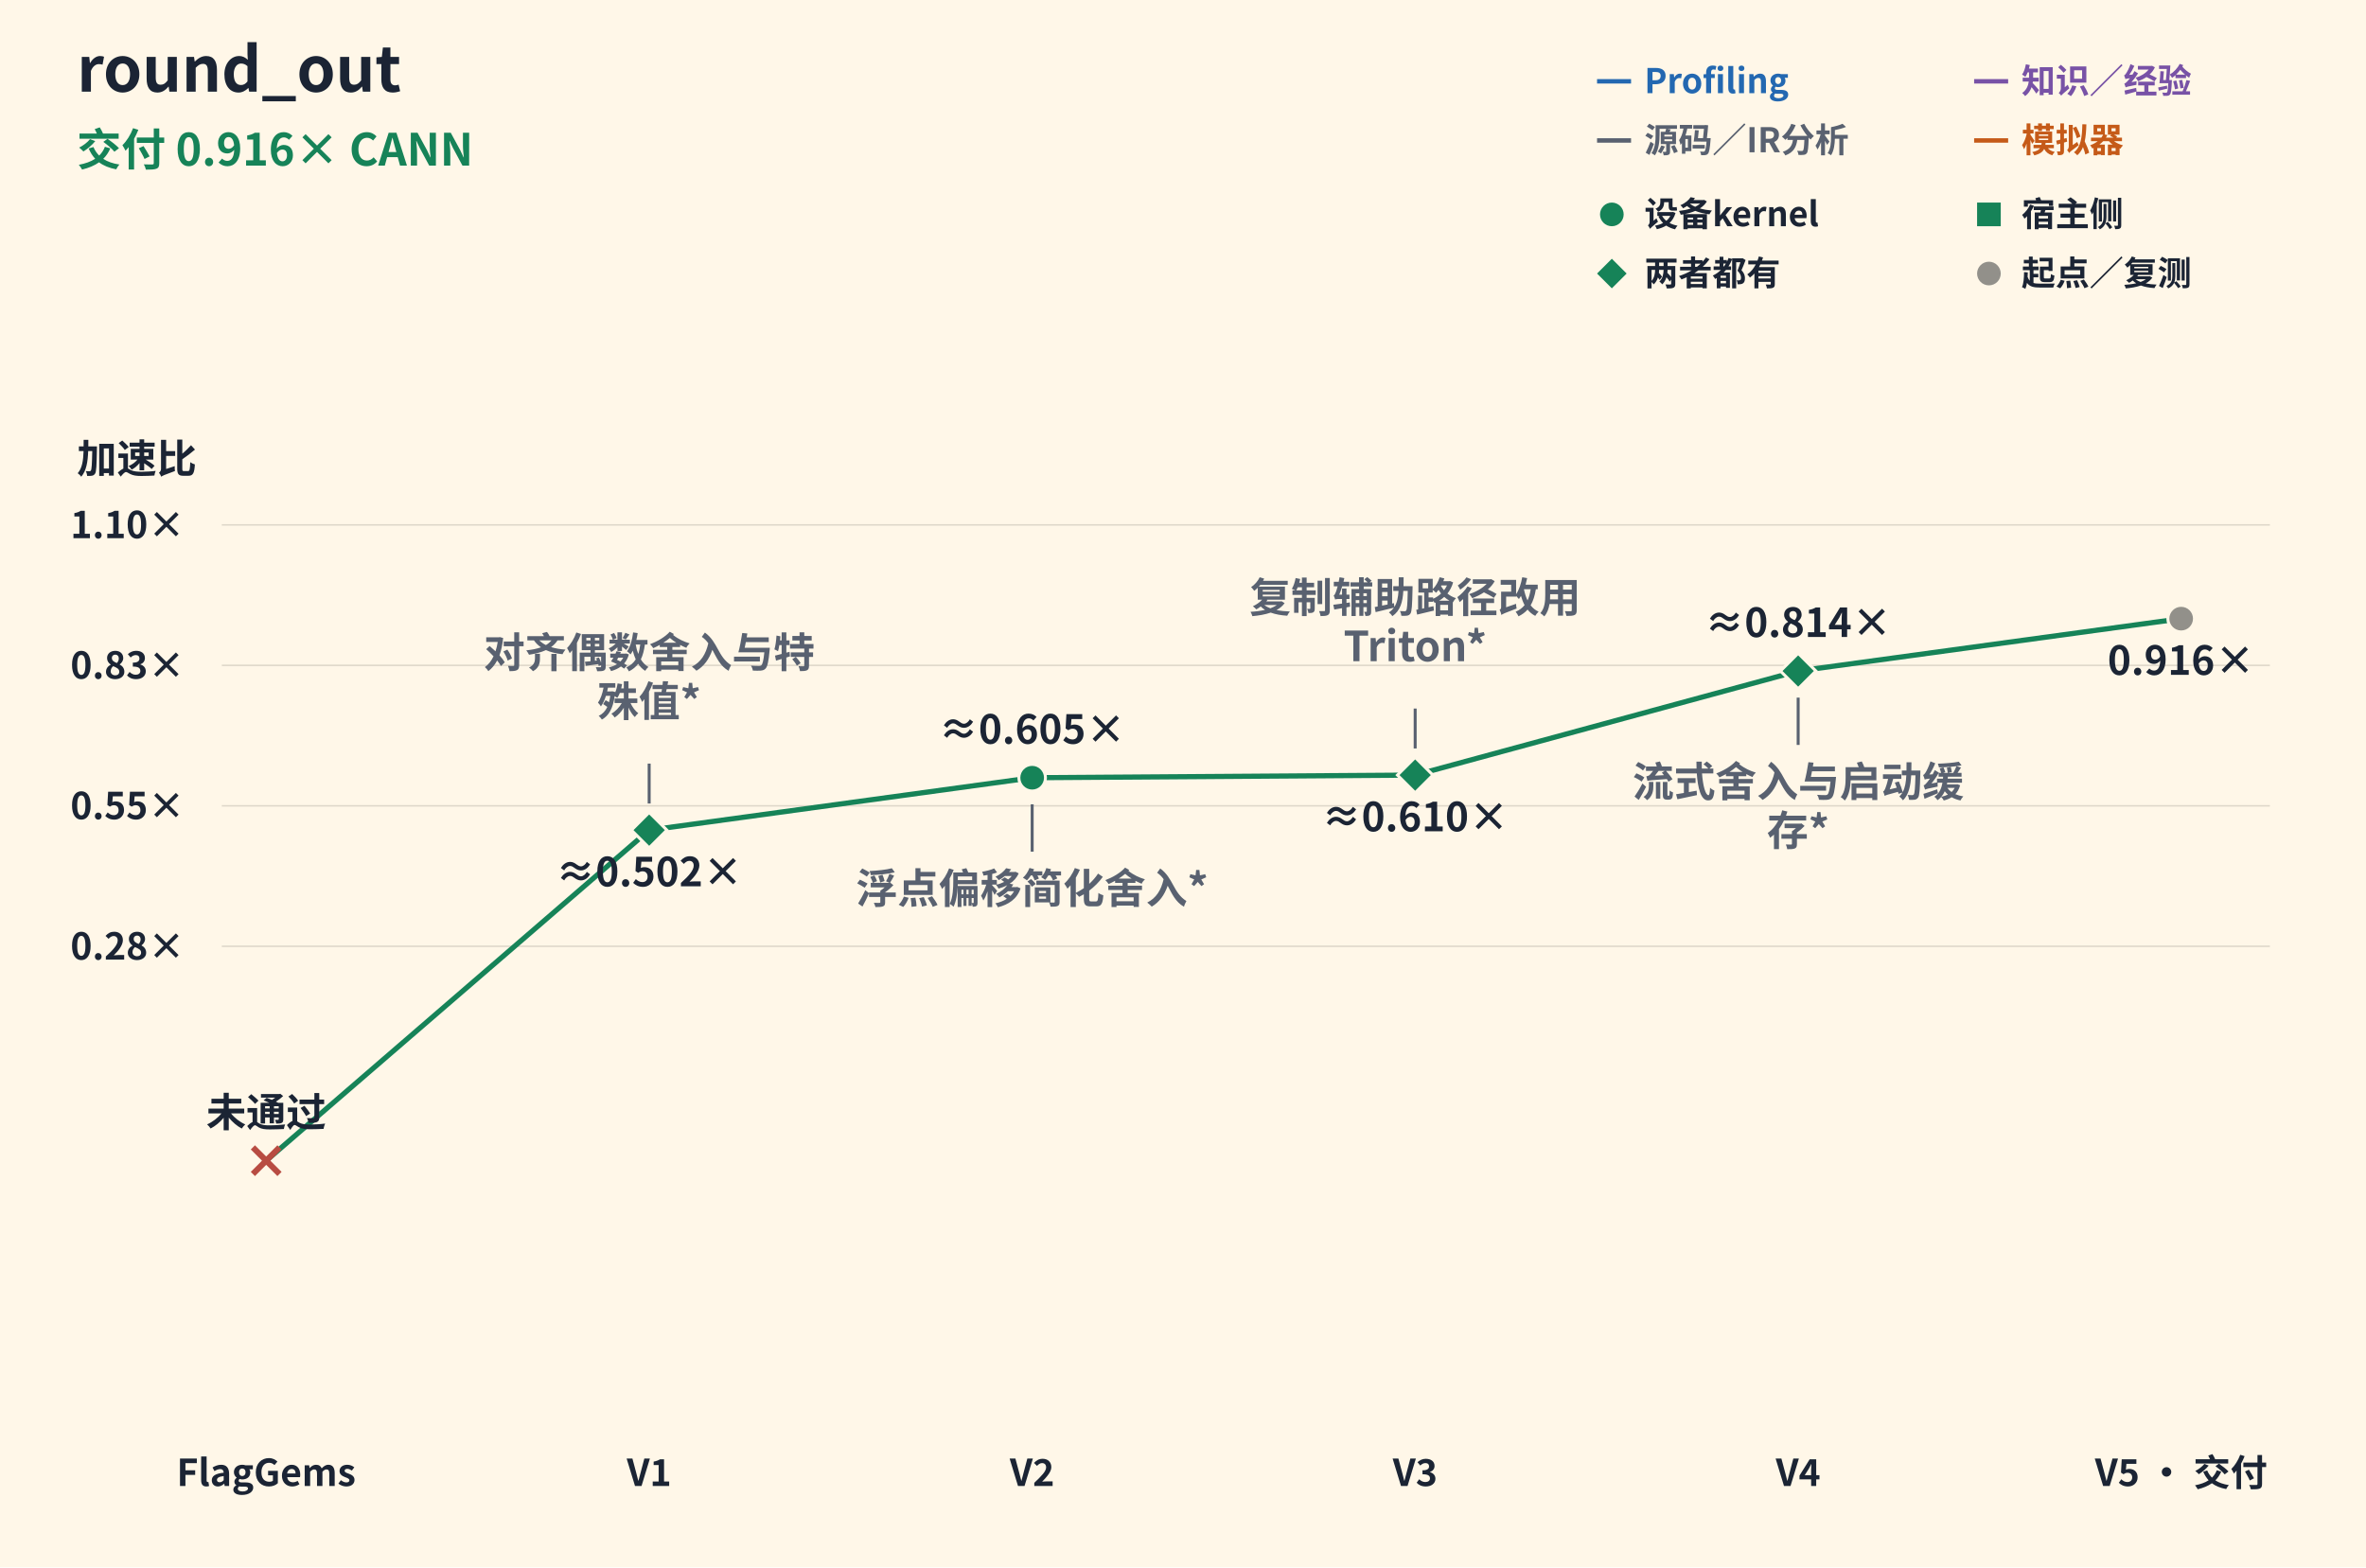
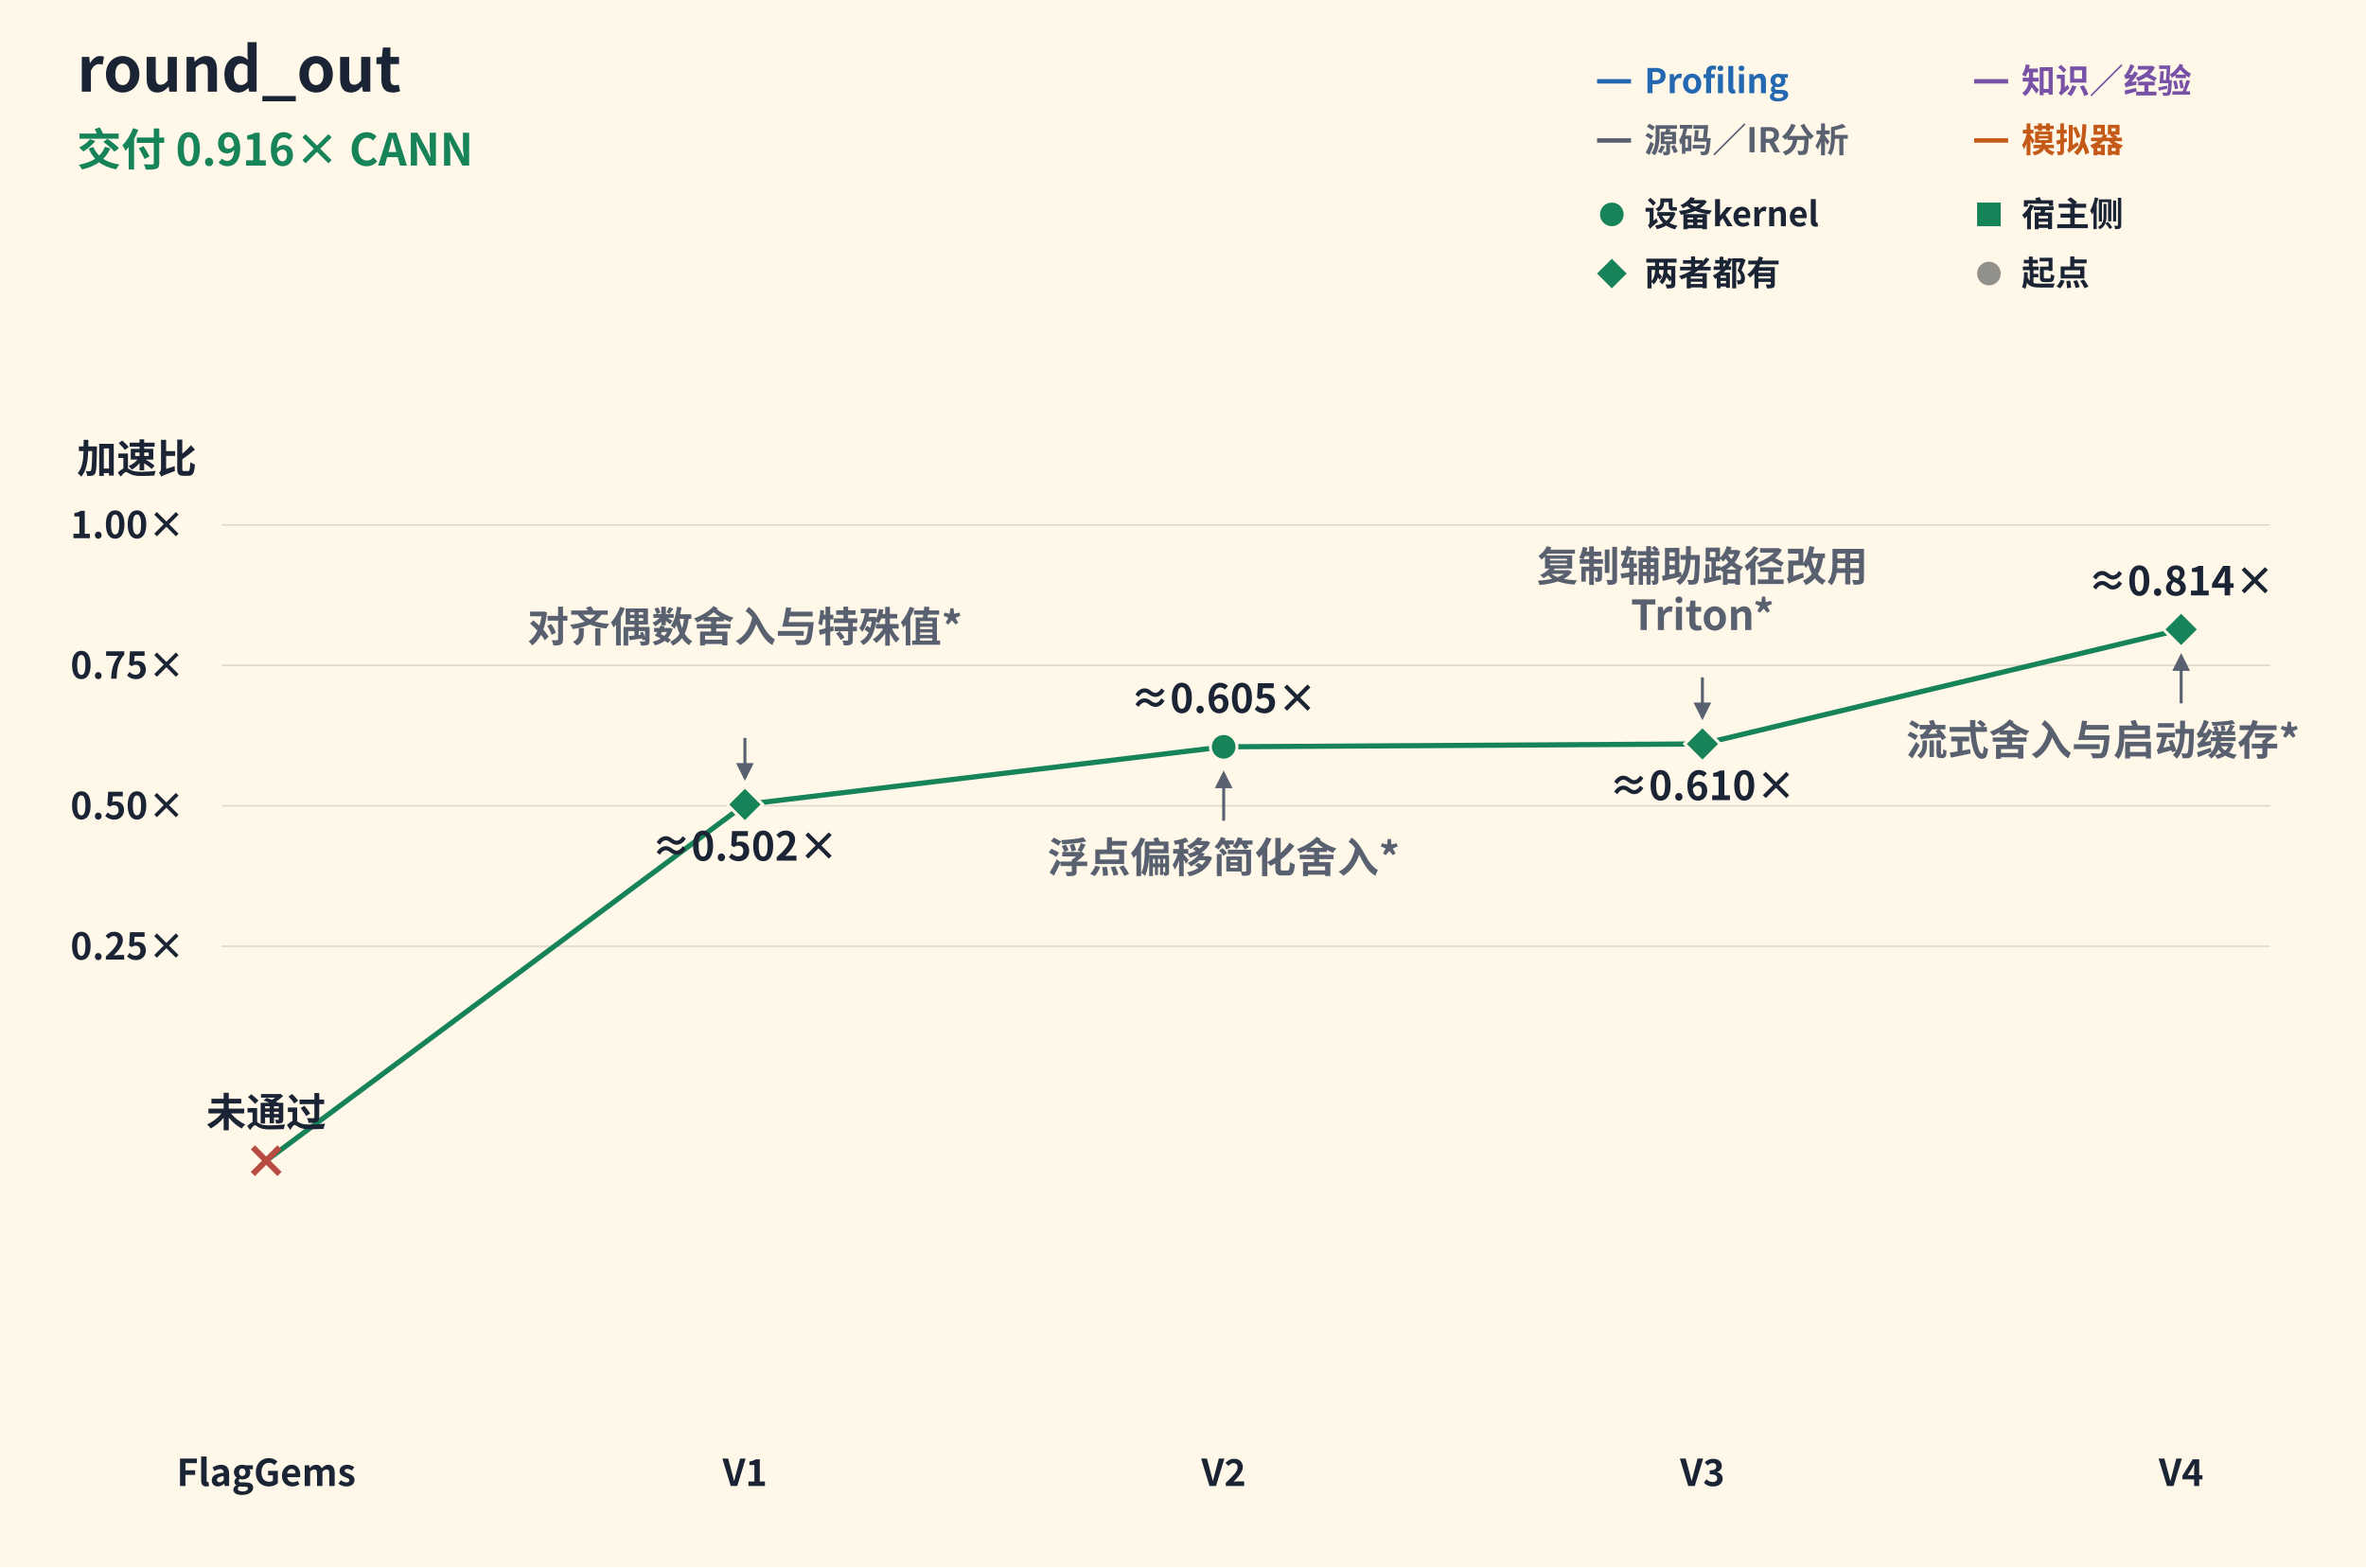
<svg xmlns="http://www.w3.org/2000/svg" width="1600" height="1060" viewBox="0 0 1600 1060">
  <rect width="1600" height="1060" fill="#fff7e8" />
  <defs>
+     <marker id="method-paired" markerWidth="6" markerHeight="6" refX="5" refY="3" orient="auto">
+       <path d="M0 0L6 3L0 6Z" fill="#2368b1" />
+     </marker>
+     <marker id="method-sim" markerWidth="6" markerHeight="6" refX="5" refY="3" orient="auto">
+       <path d="M0 0L6 3L0 6Z" fill="#c55a18" />
+     </marker>
+     <marker id="method-knowledge" markerWidth="6" markerHeight="6" refX="5" refY="3" orient="auto">
+       <path d="M0 0L6 3L0 6Z" fill="#7852a6" />
+     </marker>
+     <marker id="method-probe" markerWidth="6" markerHeight="6" refX="5" refY="3" orient="auto">
+       <path d="M0 0L6 3L0 6Z" fill="#2368b1" />
+     </marker>
+     <marker id="method-ir" markerWidth="6" markerHeight="6" refX="5" refY="3" orient="auto">
+       <path d="M0 0L6 3L0 6Z" fill="#596170" />
+     </marker>
+     <marker id="method-unknown" markerWidth="6" markerHeight="6" refX="5" refY="3" orient="auto">
+       <path d="M0 0L6 3L0 6Z" fill="#596170" />
+     </marker>
    <marker id="arr" markerWidth="10" markerHeight="10" refX="9" refY="5" orient="auto">
      <path d="M0 0L10 5L0 10Z" fill="#596170" />
    </marker>
  </defs>
  <g font-family="Microsoft YaHei,Noto Sans CJK SC,sans-serif">
    <text x="52.00" y="62.00" font-size="42" fill="#1b2434" text-anchor="start" font-weight="700">round_out</text>
    <text x="52.00" y="112.00" font-size="30" fill="#168358" text-anchor="start" font-weight="700">交付 0.916× CANN</text>
    <line x1="1080" y1="55" x2="1103" y2="55" stroke="#2368b1" stroke-width="3" />
    <text x="1112.00" y="63.00" font-size="23" fill="#2368b1" text-anchor="start" font-weight="700">Profiling</text>
    <line x1="1335" y1="55" x2="1358" y2="55" stroke="#7852a6" stroke-width="3" />
    <text x="1367.00" y="63.00" font-size="23" fill="#7852a6" text-anchor="start" font-weight="700">知识／经验</text>
    <line x1="1080" y1="95" x2="1103" y2="95" stroke="#596170" stroke-width="3" />
    <text x="1112.00" y="103.00" font-size="23" fill="#596170" text-anchor="start" font-weight="700">源码／IR分析</text>
    <line x1="1335" y1="95" x2="1358" y2="95" stroke="#c55a18" stroke-width="3" />
    <text x="1367.00" y="103.00" font-size="23" fill="#c55a18" text-anchor="start" font-weight="700">模拟器</text>
    <circle cx="1090" cy="145" r="8" fill="#168358" />
    <text x="1112.00" y="153.00" font-size="23" fill="#1b2434" text-anchor="start" font-weight="700">设备kernel</text>
    <rect x="1337" y="137" width="16" height="16" fill="#168358" />
    <text x="1367.00" y="153.00" font-size="23" fill="#1b2434" text-anchor="start" font-weight="700">宿主侧</text>
    <path d="M1090 175L1100 185L1090 195L1080 185Z" fill="#168358" />
    <text x="1112.00" y="193.00" font-size="23" fill="#1b2434" text-anchor="start" font-weight="700">两者都有</text>
    <circle cx="1345" cy="185" r="8" fill="#92908a" />
-     <text x="1367.00" y="193.00" font-size="23" fill="#1b2434" text-anchor="start" font-weight="700">起点／复测</text>
+     <text x="1367.00" y="193.00" font-size="23" fill="#1b2434" text-anchor="start" font-weight="700">起点</text>
    <text x="52.00" y="320.00" font-size="27" fill="#1b2434" text-anchor="start" font-weight="700">加速比</text>
    <line x1="150" y1="640.00" x2="1535" y2="640.00" stroke="#ded7c9" />
-     <text x="125.00" y="649.00" font-size="25" fill="#1b2434" text-anchor="end" font-weight="700">0.28×</text>
+     <text x="125.00" y="649.00" font-size="25" fill="#1b2434" text-anchor="end" font-weight="700">0.25×</text>
    <line x1="150" y1="545.00" x2="1535" y2="545.00" stroke="#ded7c9" />
-     <text x="125.00" y="554.00" font-size="25" fill="#1b2434" text-anchor="end" font-weight="700">0.55×</text>
+     <text x="125.00" y="554.00" font-size="25" fill="#1b2434" text-anchor="end" font-weight="700">0.50×</text>
    <line x1="150" y1="450.00" x2="1535" y2="450.00" stroke="#ded7c9" />
-     <text x="125.00" y="459.00" font-size="25" fill="#1b2434" text-anchor="end" font-weight="700">0.83×</text>
+     <text x="125.00" y="459.00" font-size="25" fill="#1b2434" text-anchor="end" font-weight="700">0.75×</text>
    <line x1="150" y1="355.00" x2="1535" y2="355.00" stroke="#ded7c9" />
-     <text x="125.00" y="364.00" font-size="25" fill="#1b2434" text-anchor="end" font-weight="700">1.10×</text>
-     <path class="connection" d="M180.00 785.00 L439.00 561.44" stroke="#168358" stroke-width="3.5" fill="none" />
-     <path class="connection" d="M439.00 561.44 L698.00 525.99" stroke="#168358" stroke-width="3.5" fill="none" />
-     <path class="connection" d="M698.00 525.99 L957.00 524.21" stroke="#168358" stroke-width="3.5" fill="none" />
-     <path class="connection" d="M957.00 524.21 L1216.00 453.82" stroke="#168358" stroke-width="3.5" fill="none" />
-     <path class="connection" d="M1216.00 453.82 L1475.00 418.41" stroke="#168358" stroke-width="3.5" fill="none" />
+     <text x="125.00" y="364.00" font-size="25" fill="#1b2434" text-anchor="end" font-weight="700">1.00×</text>
+     <path class="connection" d="M180.00 785.00 L503.75 544.08" stroke="#168358" stroke-width="3.5" fill="none" />
+     <path class="connection" d="M503.75 544.08 L827.50 505.09" stroke="#168358" stroke-width="3.5" fill="none" />
+     <path class="connection" d="M827.50 505.09 L1151.25 503.13" stroke="#168358" stroke-width="3.5" fill="none" />
+     <path class="connection" d="M1151.25 503.13 L1475.00 425.70" stroke="#168358" stroke-width="3.5" fill="none" />
    <g class="attribution">
-       <text x="439.00" y="451.44" font-size="28" fill="#596170" text-anchor="middle" font-weight="700">对齐偶数舍入与特</text>
-       <text x="439.00" y="484.44" font-size="28" fill="#596170" text-anchor="middle" font-weight="700">殊值*</text>
-       <path d="M439.00 516.44L439.00 543.44" stroke="#596170" stroke-width="2" fill="none" />
+       <text x="503.75" y="434.08" font-size="28" fill="#596170" text-anchor="middle" font-weight="700">对齐偶数舍入与特殊值*</text>
+       <path d="M503.75 499.08L503.75 526.08" stroke="#596170" stroke-width="2" fill="none" marker-end="url(#method-ir)" />
    </g>
    <g class="attribution">
-       <text x="698.00" y="610.99" font-size="28" fill="#596170" text-anchor="middle" font-weight="700">浮点偏移简化舍入*</text>
-       <path d="M698.00 575.99L698.00 543.99" stroke="#596170" stroke-width="2" fill="none" />
+       <text x="827.50" y="590.09" font-size="28" fill="#596170" text-anchor="middle" font-weight="700">浮点偏移简化舍入*</text>
+       <path d="M827.50 555.09L827.50 523.09" stroke="#596170" stroke-width="2" fill="none" marker-end="url(#method-ir)" />
    </g>
    <g class="attribution">
-       <text x="957.00" y="414.21" font-size="28" fill="#596170" text-anchor="middle" font-weight="700">复制辅助路径改用</text>
-       <text x="957.00" y="447.21" font-size="28" fill="#596170" text-anchor="middle" font-weight="700"> Triton*</text>
-       <path d="M957.00 479.21L957.00 506.21" stroke="#596170" stroke-width="2" fill="none" />
+       <text x="1151.25" y="393.13" font-size="28" fill="#596170" text-anchor="middle" font-weight="700">复制辅助路径改用 </text>
+       <text x="1151.25" y="426.13" font-size="28" fill="#596170" text-anchor="middle" font-weight="700">Triton*</text>
+       <path d="M1151.25 458.13L1151.25 485.13" stroke="#596170" stroke-width="2" fill="none" marker-end="url(#method-ir)" />
    </g>
    <g class="attribution">
-       <text x="1216.00" y="538.82" font-size="28" fill="#596170" text-anchor="middle" font-weight="700">流式舍入与启动缓</text>
-       <text x="1216.00" y="571.82" font-size="28" fill="#596170" text-anchor="middle" font-weight="700">存*</text>
-       <path d="M1216.00 503.82L1216.00 471.82" stroke="#596170" stroke-width="2" fill="none" />
+       <text x="1422.12" y="510.70" font-size="28" fill="#596170" text-anchor="middle" font-weight="700">流式舍入与启动缓存*</text>
+       <path d="M1475.00 475.70L1475.00 443.70" stroke="#596170" stroke-width="2" fill="none" marker-end="url(#method-ir)" />
    </g>
    <g class="node" data-id="1843244968e87786">
      <path d="M171.0 776L189.0 794M171.0 794L189.0 776" stroke="#b84c42" stroke-width="4" />
      <text x="180.00" y="762.00" font-size="27" fill="#1b2434" text-anchor="middle" font-weight="700">未通过</text>
      <text x="180.00" y="1005.00" font-size="25" fill="#1b2434" text-anchor="middle" font-weight="700">FlagGems</text>
    </g>
    <g class="node" data-id="078495338a4b814c">
-       <path d="M439.0 549.438L451.0 561.438L439.0 573.438L427.0 561.438Z" fill="#168358" stroke="#fff7e8" stroke-width="2" />
-       <text x="439.00" y="599.44" font-size="27" fill="#1b2434" text-anchor="middle" font-weight="700">≈0.502×</text>
-       <text x="439.00" y="1005.00" font-size="25" fill="#1b2434" text-anchor="middle" font-weight="700">V1</text>
+       <path d="M503.75 532.082L515.75 544.082L503.75 556.082L491.75 544.082Z" fill="#168358" stroke="#fff7e8" stroke-width="2" />
+       <text x="503.75" y="582.08" font-size="27" fill="#1b2434" text-anchor="middle" font-weight="700">≈0.502×</text>
+       <text x="503.75" y="1005.00" font-size="25" fill="#1b2434" text-anchor="middle" font-weight="700">V1</text>
    </g>
    <g class="node" data-id="1068c6ae11c26b57">
-       <circle cx="698.0" cy="525.99" r="9" fill="#168358" stroke="#fff7e8" stroke-width="2" />
-       <text x="698.00" y="502.99" font-size="27" fill="#1b2434" text-anchor="middle" font-weight="700">≈0.605×</text>
-       <text x="698.00" y="1005.00" font-size="25" fill="#1b2434" text-anchor="middle" font-weight="700">V2</text>
+       <circle cx="827.5" cy="505.089" r="9" fill="#168358" stroke="#fff7e8" stroke-width="2" />
+       <text x="827.50" y="482.09" font-size="27" fill="#1b2434" text-anchor="middle" font-weight="700">≈0.605×</text>
+       <text x="827.50" y="1005.00" font-size="25" fill="#1b2434" text-anchor="middle" font-weight="700">V2</text>
    </g>
    <g class="node" data-id="c95b2df5f519cfbb">
-       <path d="M957.0 512.212L969.0 524.212L957.0 536.212L945.0 524.212Z" fill="#168358" stroke="#fff7e8" stroke-width="2" />
-       <text x="957.00" y="562.21" font-size="27" fill="#1b2434" text-anchor="middle" font-weight="700">≈0.610×</text>
-       <text x="957.00" y="1005.00" font-size="25" fill="#1b2434" text-anchor="middle" font-weight="700">V3</text>
+       <path d="M1151.25 491.134L1163.25 503.134L1151.25 515.134L1139.25 503.134Z" fill="#168358" stroke="#fff7e8" stroke-width="2" />
+       <text x="1151.25" y="541.13" font-size="27" fill="#1b2434" text-anchor="middle" font-weight="700">≈0.610×</text>
+       <text x="1151.25" y="1005.00" font-size="25" fill="#1b2434" text-anchor="middle" font-weight="700">V3</text>
    </g>
    <g class="node" data-id="93d89202fa1c264c">
-       <path d="M1216.0 441.817L1228.0 453.817L1216.0 465.817L1204.0 453.817Z" fill="#168358" stroke="#fff7e8" stroke-width="2" />
-       <text x="1216.00" y="430.82" font-size="27" fill="#1b2434" text-anchor="middle" font-weight="700">≈0.814×</text>
-       <text x="1216.00" y="1005.00" font-size="25" fill="#1b2434" text-anchor="middle" font-weight="700">V4</text>
-     </g>
-     <g class="node" data-id="e397fb8f0a3222ee">
-       <circle cx="1475.0" cy="418.407" r="9" fill="#92908a" stroke="#fff7e8" stroke-width="2" />
-       <text x="1475.00" y="456.41" font-size="27" fill="#1b2434" text-anchor="middle" font-weight="700">0.916×</text>
-       <text x="1475.00" y="1005.00" font-size="25" fill="#1b2434" text-anchor="middle" font-weight="700">V5 · 交付</text>
+       <path d="M1475.0 413.698L1487.0 425.698L1475.0 437.698L1463.0 425.698Z" fill="#168358" stroke="#fff7e8" stroke-width="2" />
+       <text x="1475.00" y="402.70" font-size="27" fill="#1b2434" text-anchor="middle" font-weight="700">≈0.814×</text>
+       <text x="1475.00" y="1005.00" font-size="25" fill="#1b2434" text-anchor="middle" font-weight="700">V4</text>
    </g>
  </g>
</svg>
